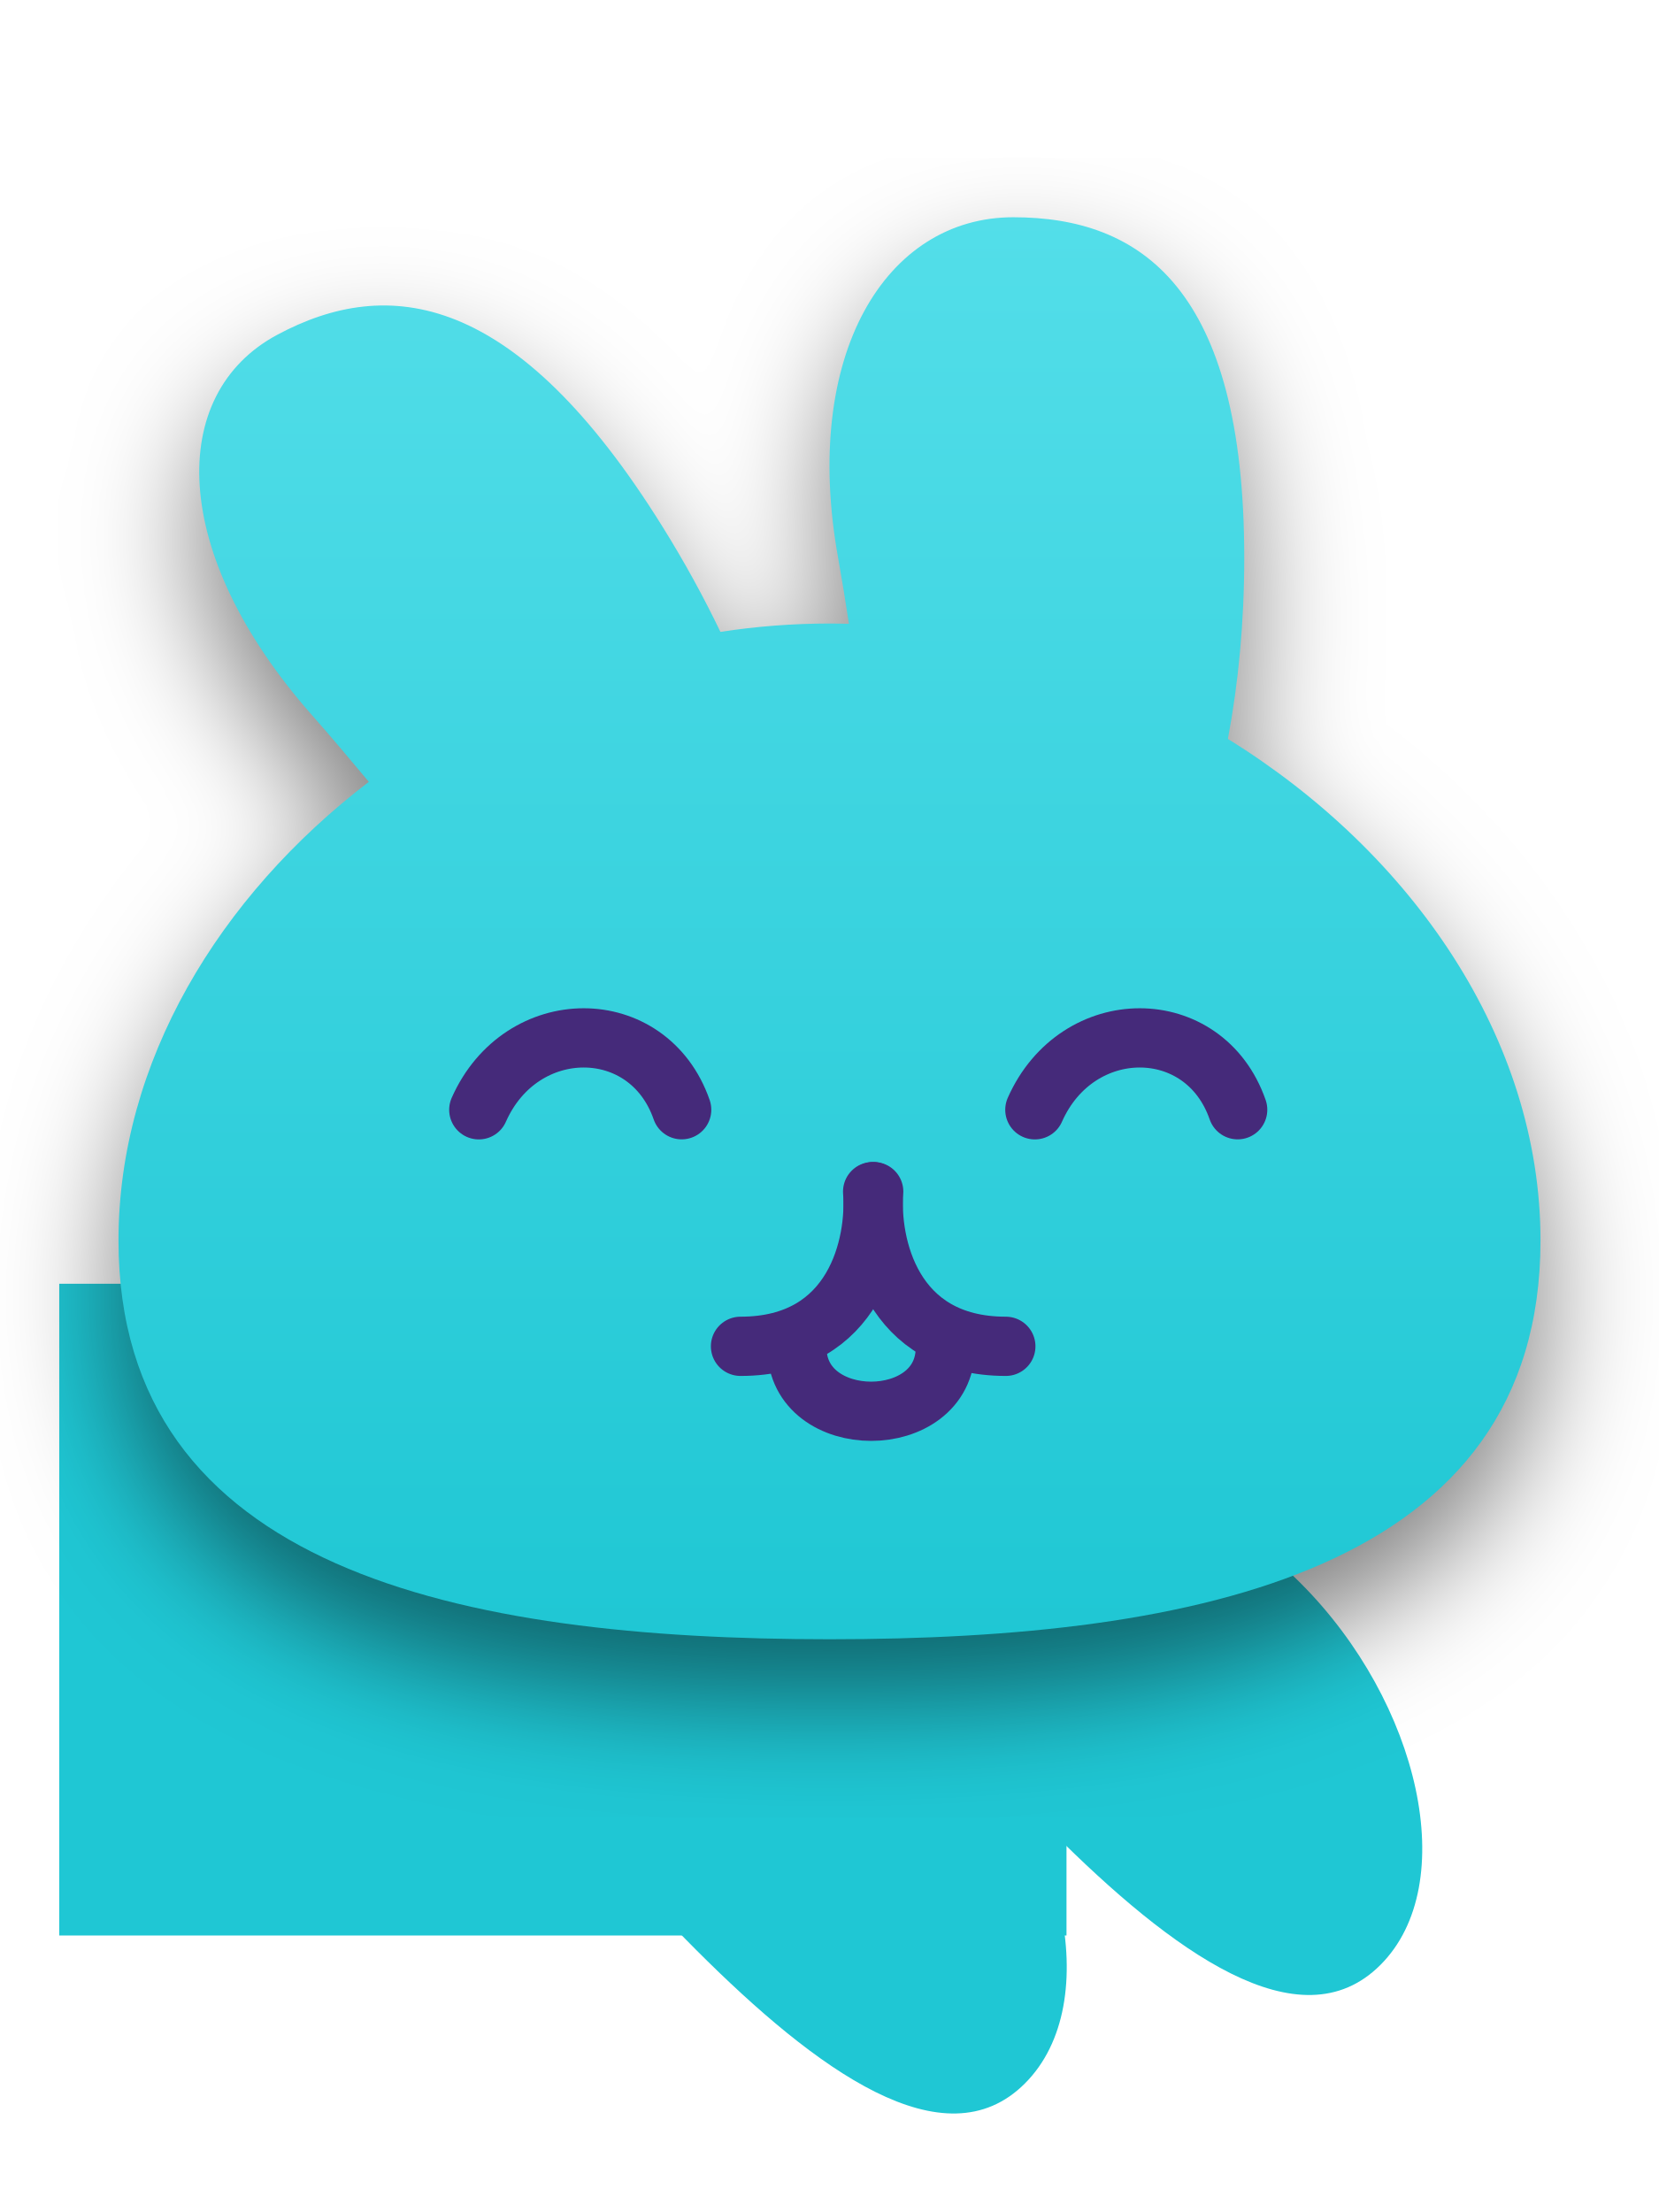
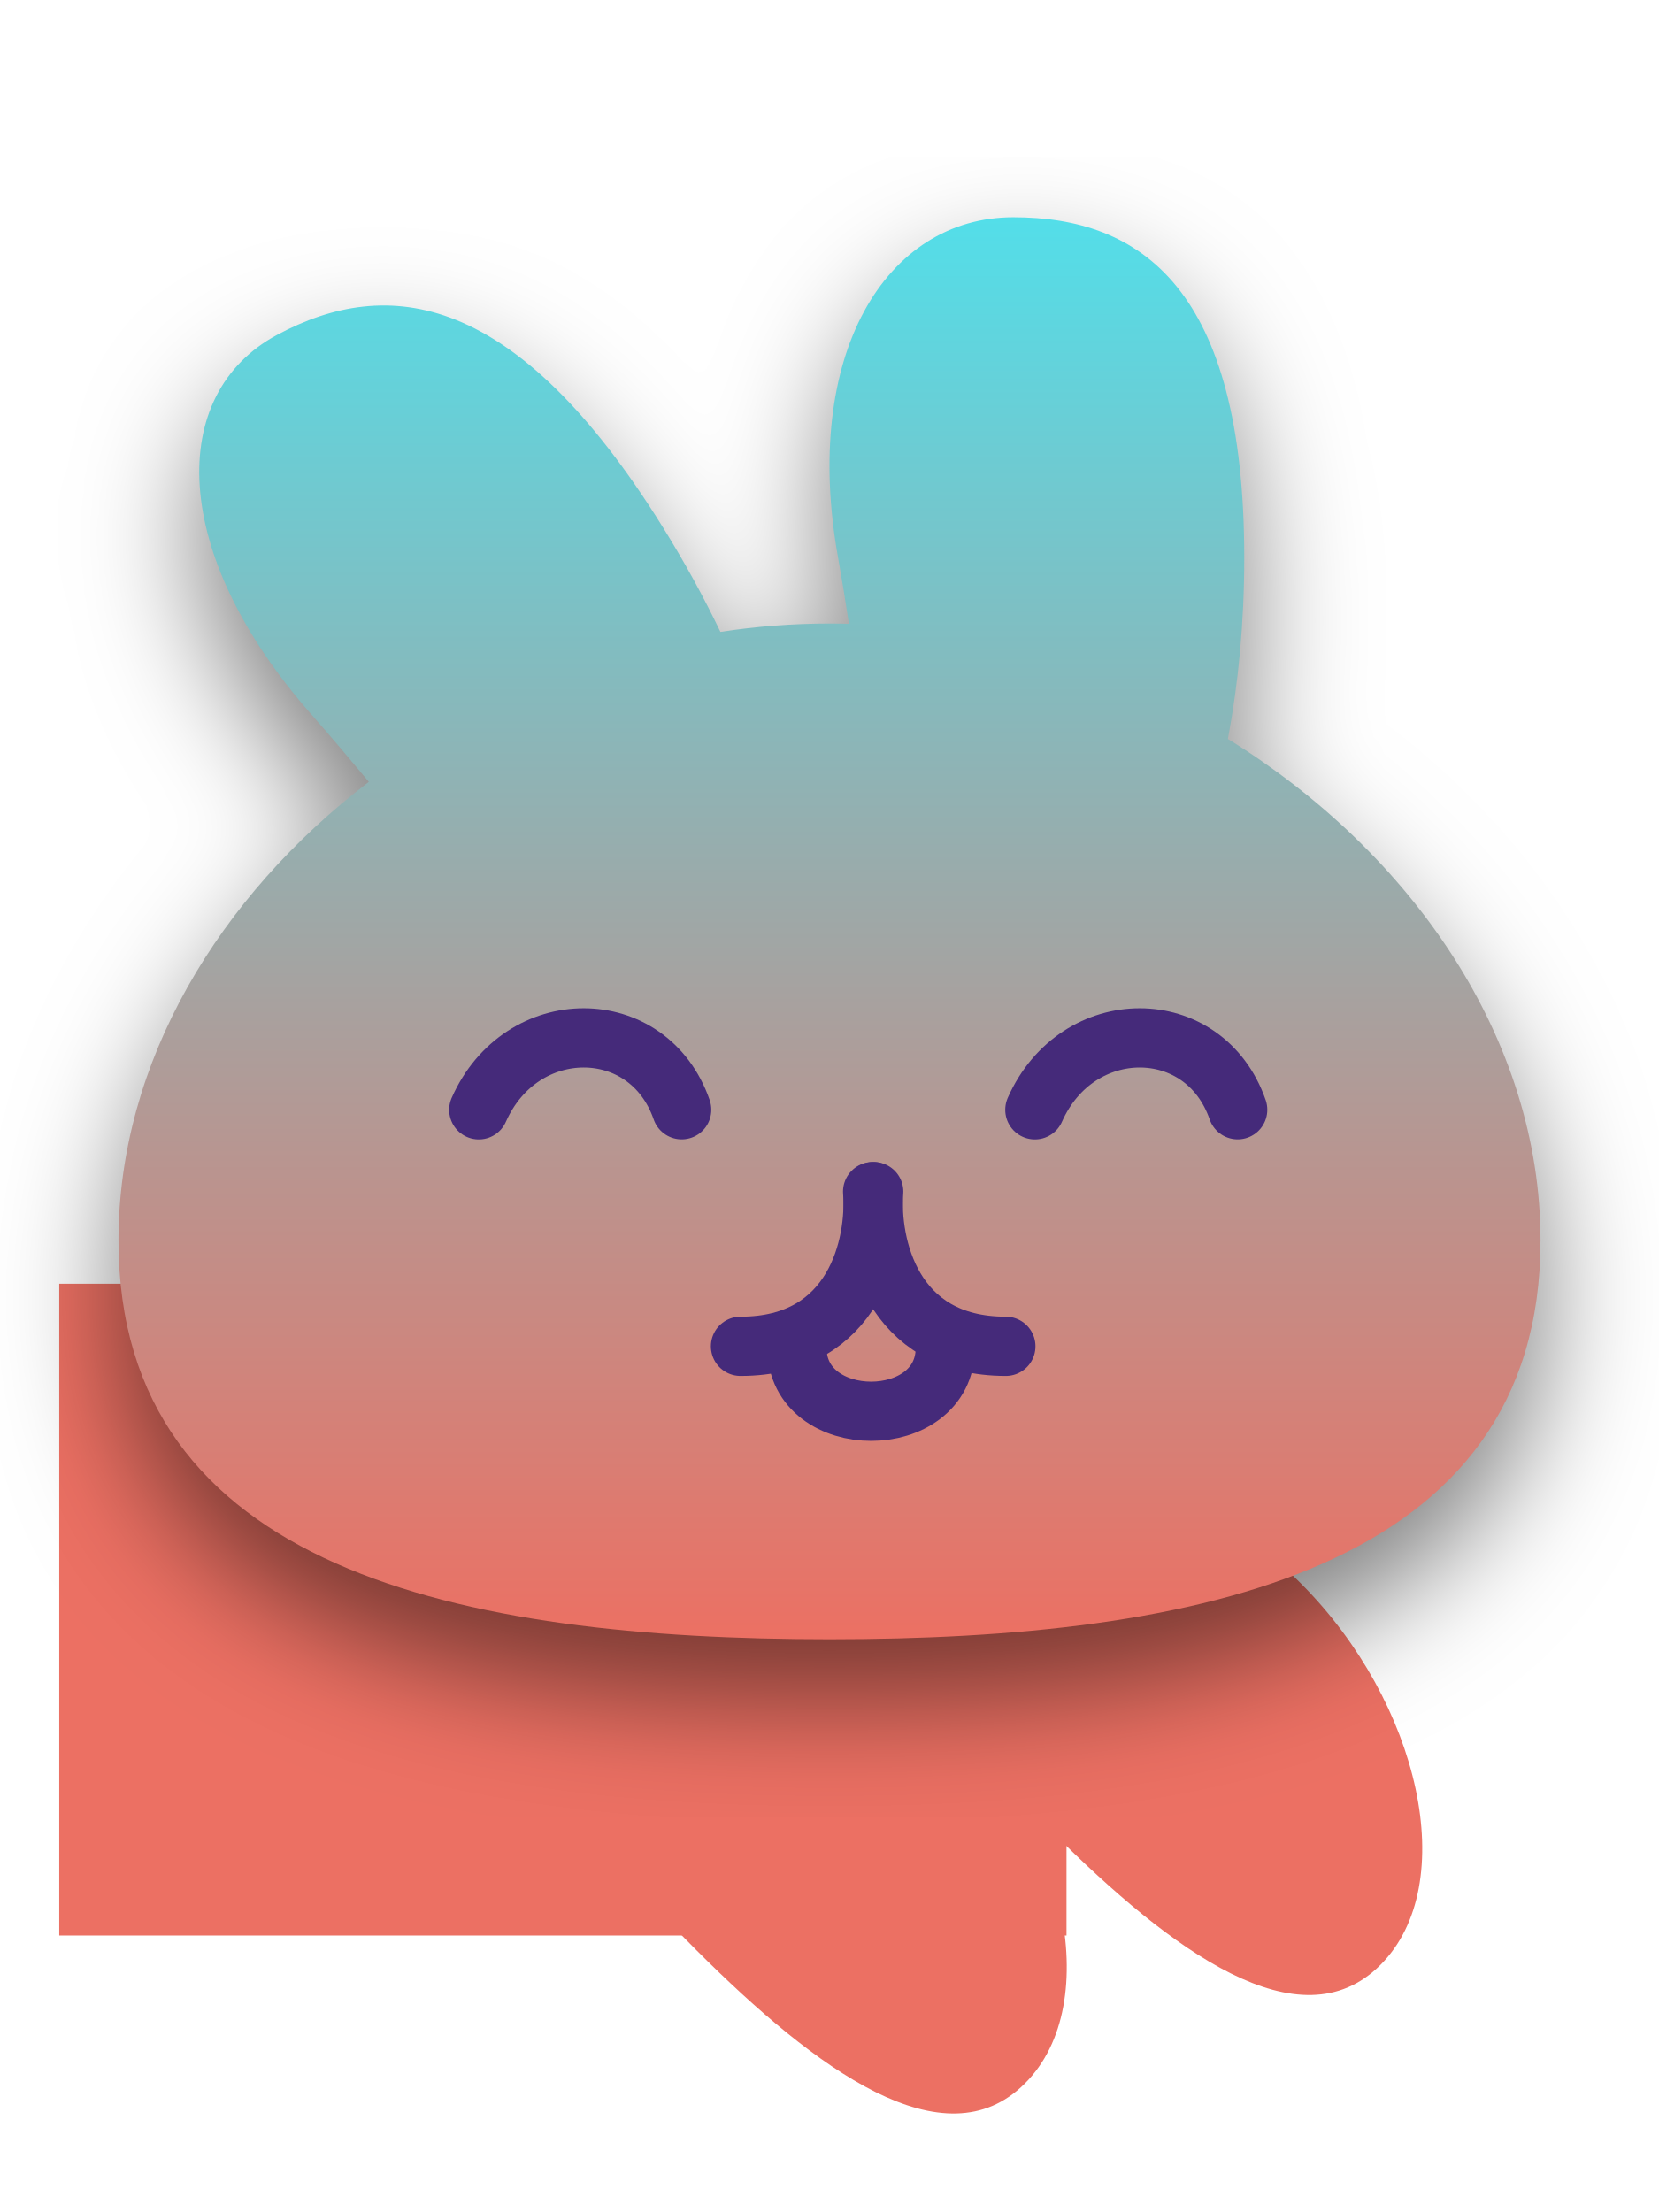
<svg xmlns="http://www.w3.org/2000/svg" width="24" height="32" fill="none" viewBox="0 0 28 32">
-   <rect width="17" height="11" x="1" y="19" fill="#1FC7D4" />
-   <path fill="#1FC7D4" d="M9.507 24.706C8.146 26.067 9.738 28.231 11.755 30.249C13.773 32.267 15.938 33.858 17.298 32.497C18.659 31.137 17.968 28.071 15.951 26.053C13.933 24.036 10.868 23.345 9.507 24.706Z" />
-   <path fill="#1FC7D4" d="M15.507 22.706C14.146 24.067 15.738 26.231 17.756 28.249C19.773 30.267 21.938 31.858 23.298 30.497C24.659 29.137 23.968 26.071 21.951 24.053C19.933 22.036 16.868 21.345 15.507 22.706Z" />
+   <rect width="17" height="11" x="1" y="19" fill="#EC7063" />
+   <path fill="#EC7063" d="M9.507 24.706C8.146 26.067 9.738 28.231 11.755 30.249C13.773 32.267 15.938 33.858 17.298 32.497C18.659 31.137 17.968 28.071 15.951 26.053C13.933 24.036 10.868 23.345 9.507 24.706Z" />
+   <path fill="#EC7063" d="M15.507 22.706C14.146 24.067 15.738 26.231 17.756 28.249C19.773 30.267 21.938 31.858 23.298 30.497C24.659 29.137 23.968 26.071 21.951 24.053C19.933 22.036 16.868 21.345 15.507 22.706Z" />
  <g filter="url(#filter0_d)">
    <path fill="url(#paint0_linear_bunnyhead_max)" fill-rule="evenodd" d="M14.146 6.752C14.21 7.109 14.27 7.481 14.328 7.862C14.219 7.859 14.11 7.857 14 7.857C13.38 7.857 12.765 7.905 12.159 7.998C11.879 7.415 11.555 6.822 11.187 6.231C8.699 2.229 6.538 1.987 4.679 2.984C2.819 3.981 2.856 6.676 5.267 9.405C5.581 9.761 5.901 10.14 6.225 10.529C3.69 12.466 2 15.264 2 18.27C2 23.829 7.785 25 14 25C20.215 25 26 23.829 26 18.27C26 14.866 23.832 11.727 20.724 9.805C20.902 8.86 21 7.83 21 6.752C21 2.196 19.255 1 17.102 1C14.95 1 13.526 3.318 14.146 6.752Z" clip-rule="evenodd" />
  </g>
  <path stroke="#452A7A" stroke-linecap="round" d="M11.505 16.063C10.944 14.446 8.797 14.446 8.081 16.064" />
  <path stroke="#452A7A" stroke-linecap="round" d="M20.889 16.063C20.328 14.446 18.182 14.446 17.466 16.064" />
  <path stroke="#452A7A" stroke-linecap="round" d="M14.728 17.445C14.796 18.315 14.445 20.056 12.498 20.056" />
  <path stroke="#452A7A" stroke-linecap="round" d="M14.746 17.445C14.678 18.315 15.03 20.056 16.976 20.056" />
  <path stroke="#452A7A" stroke-linecap="round" d="M13.45 20.079C13.45 21.51 15.955 21.51 15.955 20.079" />
  <defs>
    <filter id="filter0_d" width="28" height="28" x="0" y="0" color-interpolation-filters="sRGB" filterUnits="userSpaceOnUse">
      <feFlood flood-opacity="0" result="BackgroundImageFix" />
      <feColorMatrix in="SourceAlpha" type="matrix" values="0 0 0 0 0 0 0 0 0 0 0 0 0 0 0 0 0 0 127 0" />
      <feOffset dy="1" />
      <feGaussianBlur stdDeviation="1" />
      <feColorMatrix type="matrix" values="0 0 0 0 0 0 0 0 0 0 0 0 0 0 0 0 0 0 0.5 0" />
      <feBlend in2="BackgroundImageFix" mode="normal" result="effect1_dropShadow" />
      <feBlend in="SourceGraphic" in2="effect1_dropShadow" mode="normal" result="shape" />
    </filter>
    <linearGradient id="paint0_linear_bunnyhead_max" x1="14" x2="14" y1="1" y2="25" gradientUnits="userSpaceOnUse">
      <stop stop-color="#53DEE9" />
-       <stop offset="1" stop-color="#1FC7D4" />
+       <stop offset="1" stop-color="#EC7063" />
    </linearGradient>
  </defs>
</svg>
